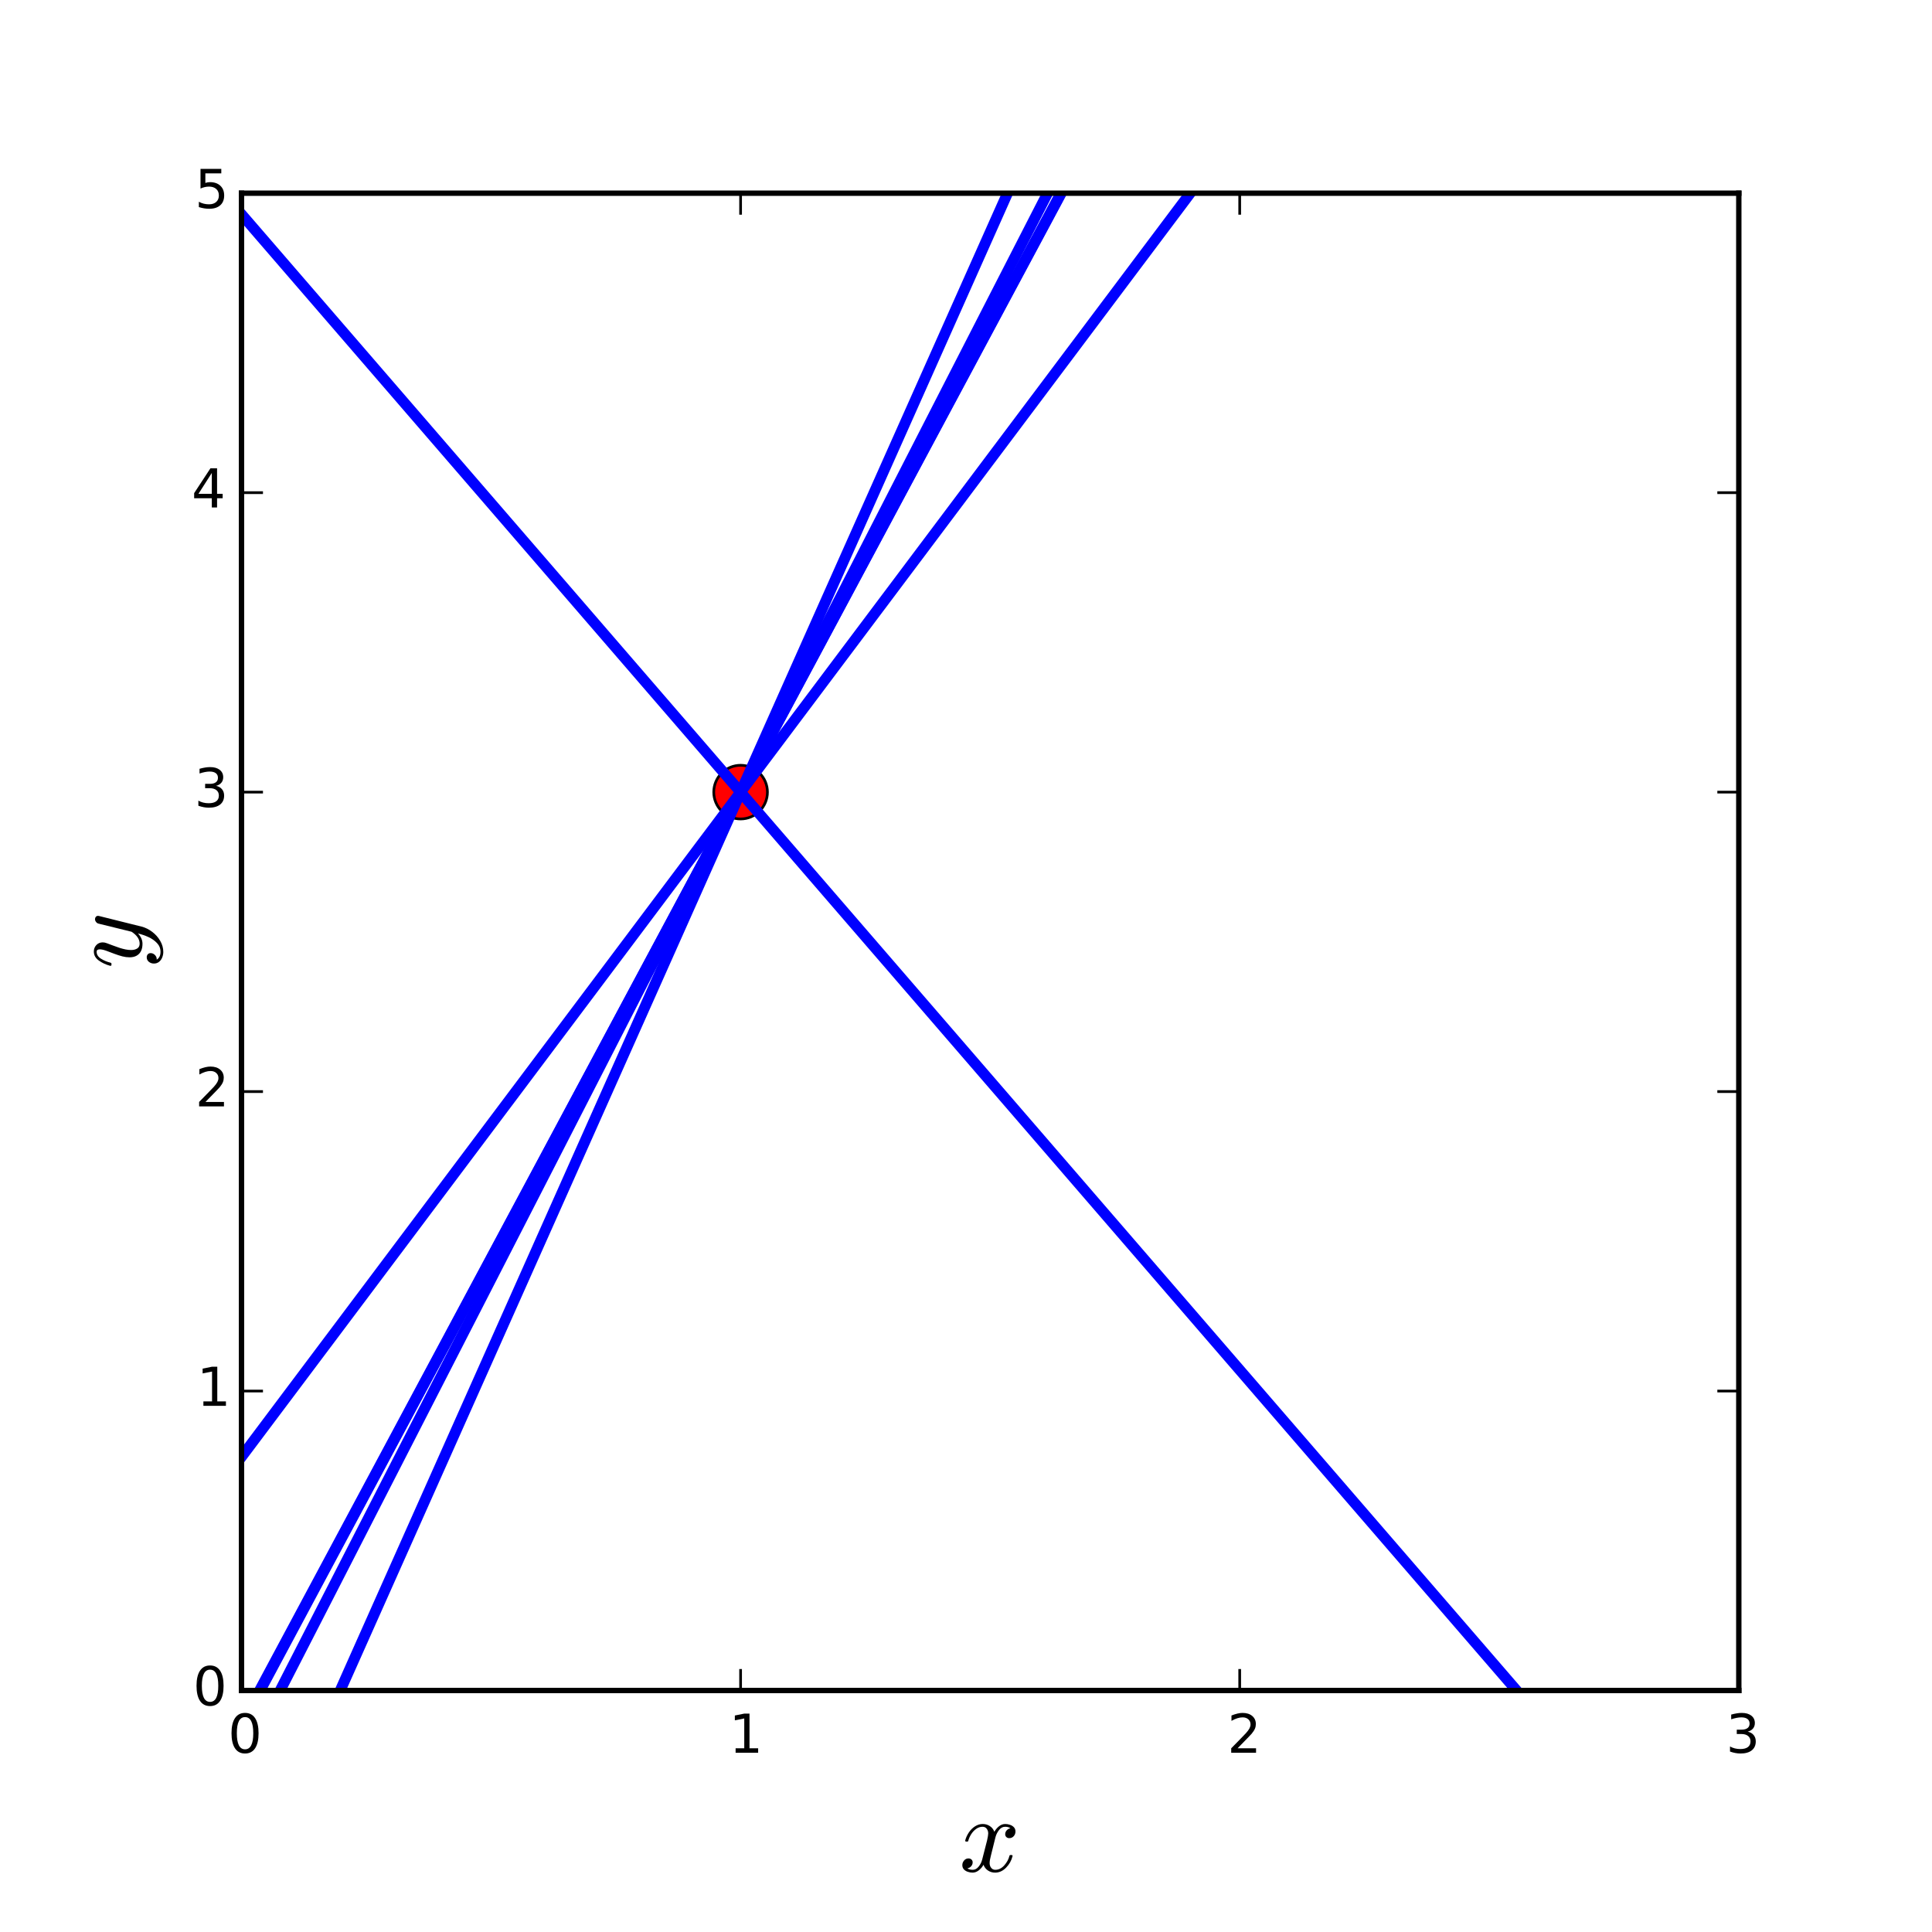
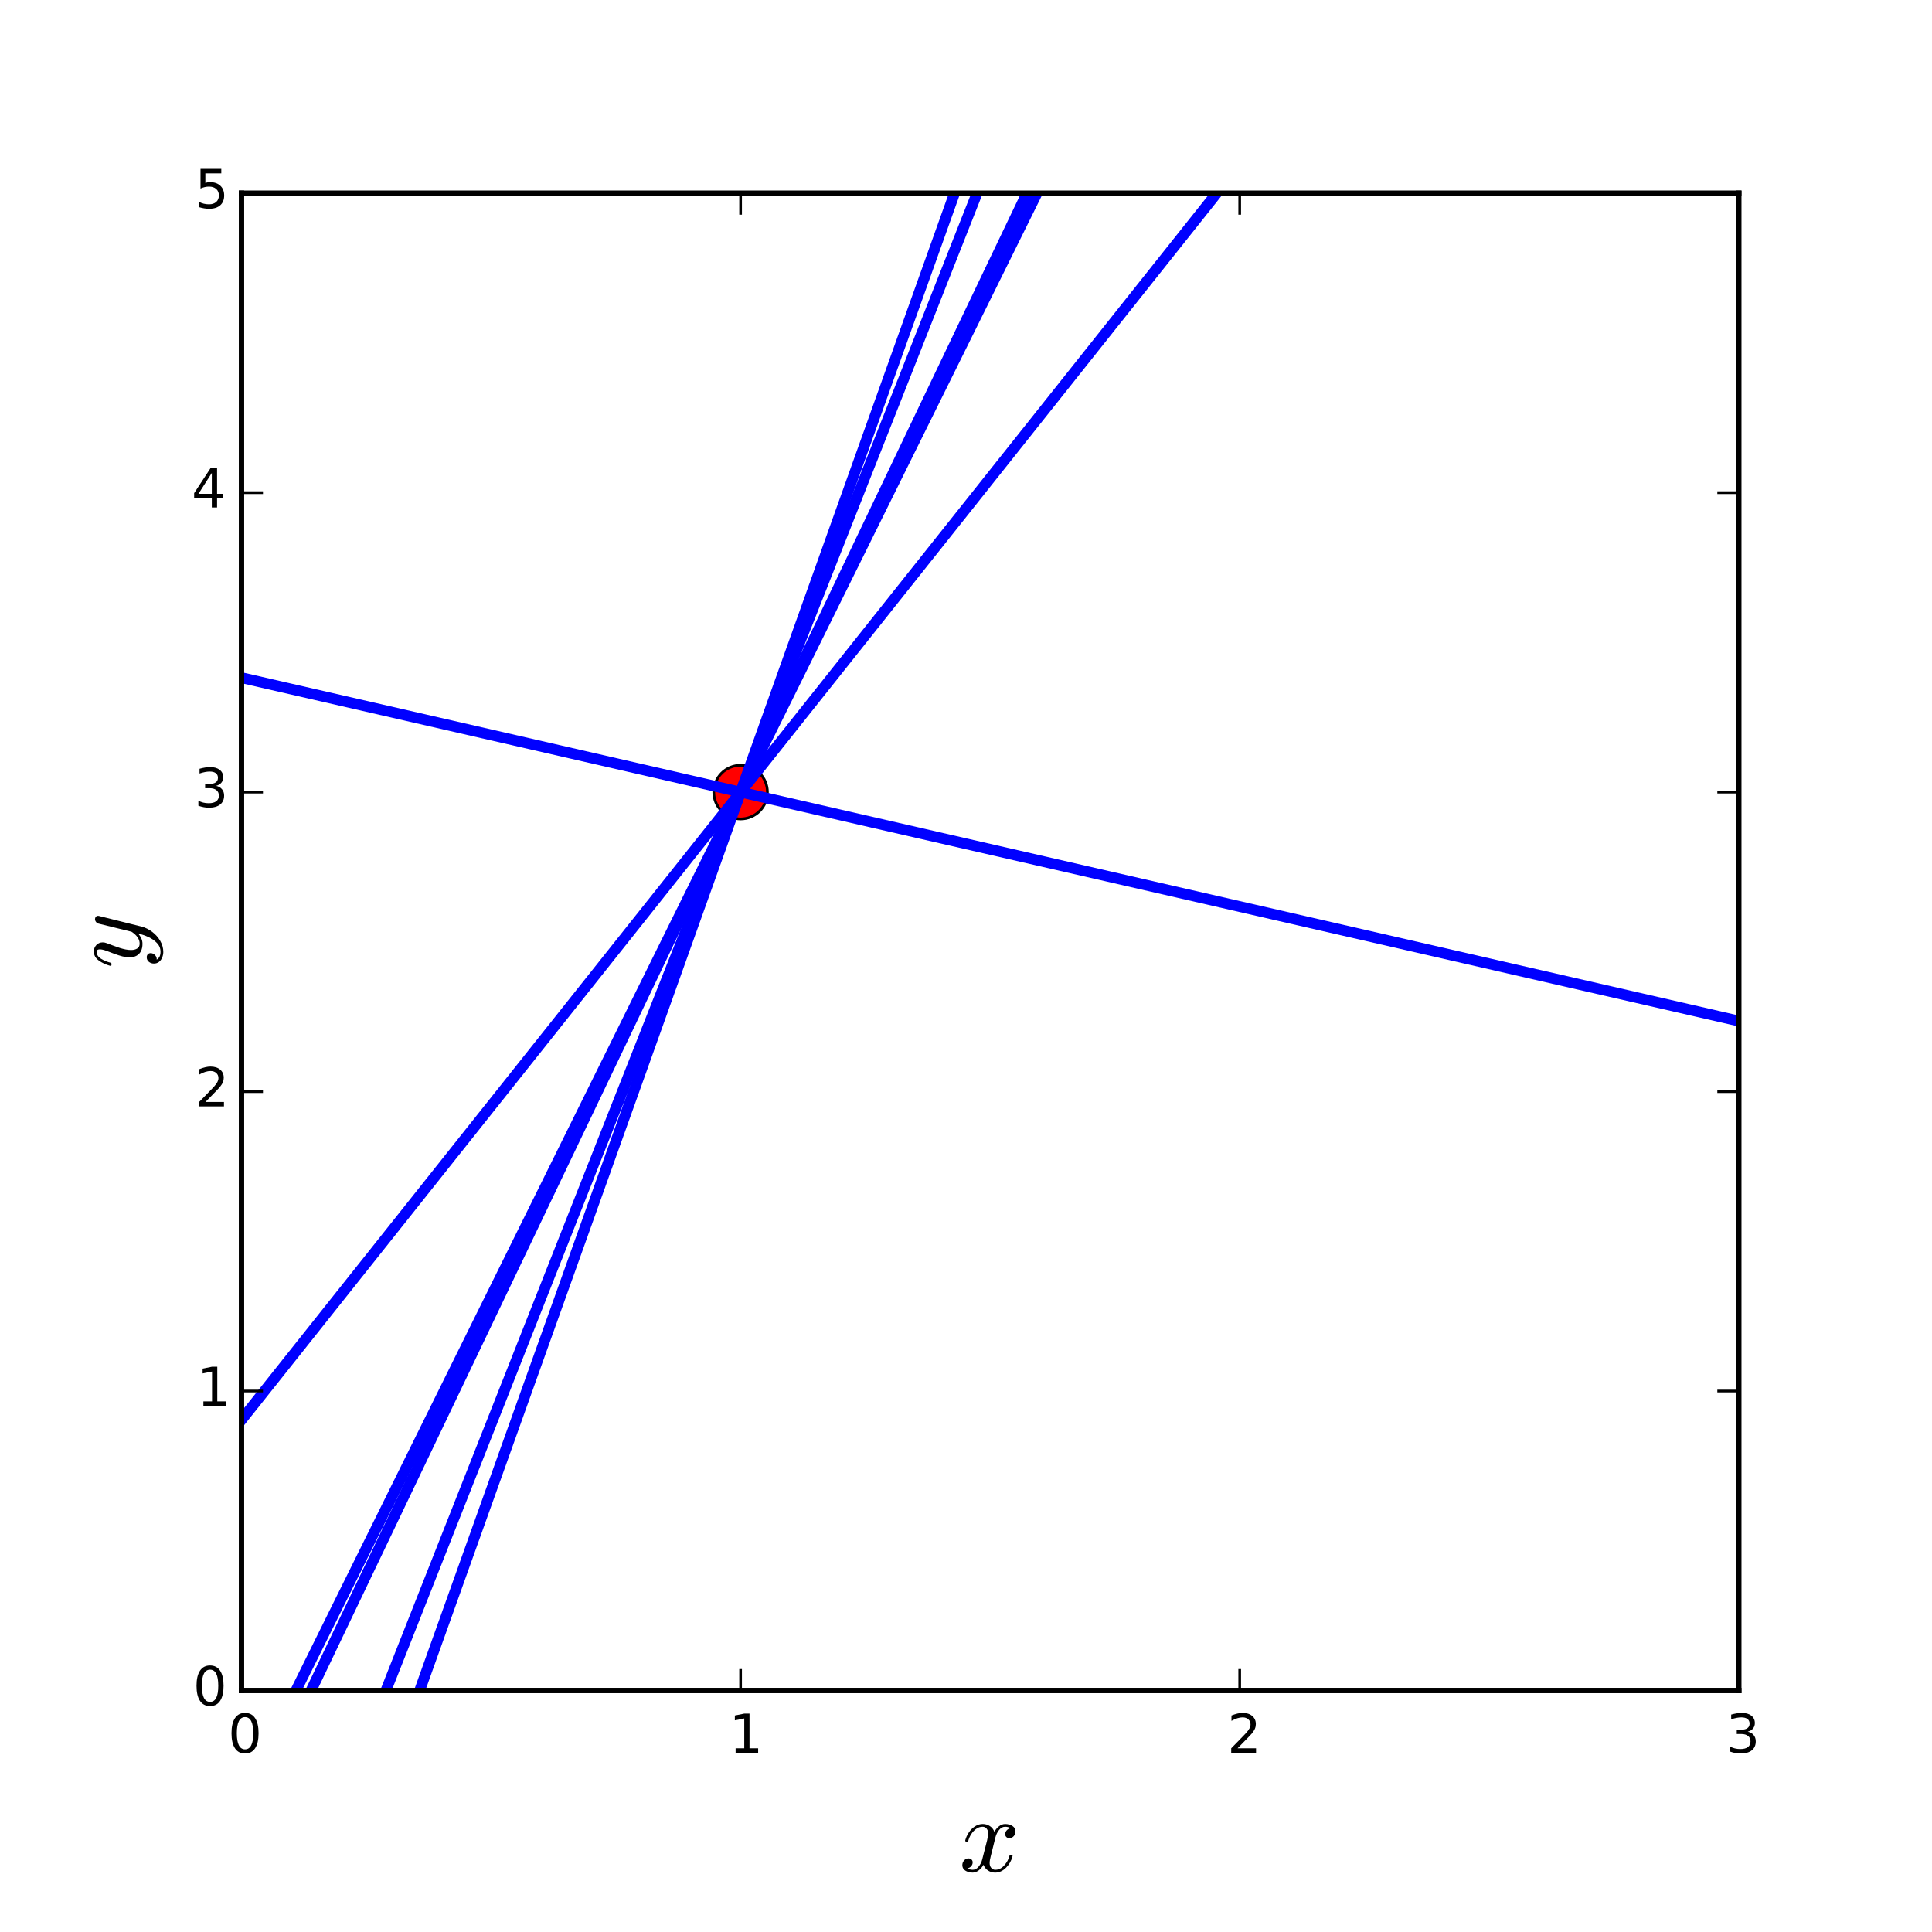
<svg xmlns="http://www.w3.org/2000/svg" xmlns:xlink="http://www.w3.org/1999/xlink" height="360pt" version="1.1" viewBox="0 0 360 360" width="360pt">
  <defs>
    <style type="text/css">
*{stroke-linecap:butt;stroke-linejoin:round;}
  </style>
  </defs>
  <g id="figure_1">
    <g id="patch_1">
      <path d=" M0 360 L360 360 L360 0 L0 0 z " style="fill:#ffffff;" />
    </g>
    <g id="axes_1">
      <g id="patch_2">
        <path d=" M45 315 L324 315 L324 36 L45 36 z " style="fill:#ffffff;" />
      </g>
      <g id="line2d_1">
        <defs>
          <path d=" M0 5 C1.326 5 2.598 4.473 3.536 3.536 C4.473 2.598 5 1.326 5 0 C5 -1.326 4.473 -2.598 3.536 -3.536 C2.598 -4.473 1.326 -5 0 -5 C-1.326 -5 -2.598 -4.473 -3.536 -3.536 C-4.473 -2.598 -5 -1.326 -5 0 C-5 1.326 -4.473 2.598 -3.536 3.536 C-2.598 4.473 -1.326 5 0 5 z " id="m8056b39326" style="stroke:#000000;stroke-width:0.5;" />
        </defs>
        <g clip-path="url(#pd0c2820aef)">
          <use style="fill:#ff0000;stroke:#000000;stroke-width:0.5;" x="138.0" xlink:href="#m8056b39326" y="147.6" />
        </g>
      </g>
      <g id="line2d_2">
-         <path clip-path="url(#pd0c2820aef)" d=" M45 271.471 L249.566 -1" style="fill:none;stroke:#0000ff;stroke-linecap:square;stroke-width:2;" />
+         <path clip-path="url(#pd0c2820aef)" d=" M45 407.919 M61.762 361 L191.088 -1" style="fill:none;stroke:#0000ff;stroke-linecap:square;stroke-width:2;" />
      </g>
      <g id="line2d_3">
-         <path clip-path="url(#pd0c2820aef)" d=" M45 321.289 L217.566 -1" style="fill:none;stroke:#0000ff;stroke-linecap:square;stroke-width:2;" />
+         <path clip-path="url(#pd0c2820aef)" d=" M45 342.112 L209.048 -1" style="fill:none;stroke:#0000ff;stroke-linecap:square;stroke-width:2;" />
      </g>
      <g id="line2d_4">
-         <path clip-path="url(#pd0c2820aef)" d=" M45 39.934 L322.33 361" style="fill:none;stroke:#0000ff;stroke-linecap:square;stroke-width:2;" />
+         <path clip-path="url(#pd0c2820aef)" d=" M45 126.276 L324 190.249" style="fill:none;stroke:#0000ff;stroke-linecap:square;stroke-width:2;" />
      </g>
      <g id="line2d_5">
-         <path clip-path="url(#pd0c2820aef)" d=" M45 321.489 L217.475 -1" style="fill:none;stroke:#0000ff;stroke-linecap:square;stroke-width:2;" />
+         <path clip-path="url(#pd0c2820aef)" d=" M45 383.151 M53.746 361 L196.67 -1" style="fill:none;stroke:#0000ff;stroke-linecap:square;stroke-width:2;" />
      </g>
      <g id="line2d_6">
-         <path clip-path="url(#pd0c2820aef)" d=" M45 356.267 L204.229 -1" style="fill:none;stroke:#0000ff;stroke-linecap:square;stroke-width:2;" />
+         <path clip-path="url(#pd0c2820aef)" d=" M45 335.501 L211.548 -1" style="fill:none;stroke:#0000ff;stroke-linecap:square;stroke-width:2;" />
      </g>
      <g id="line2d_7">
-         <path clip-path="url(#pd0c2820aef)" d=" M45 329.037 L214.169 -1" style="fill:none;stroke:#0000ff;stroke-linecap:square;stroke-width:2;" />
+         <path clip-path="url(#pd0c2820aef)" d=" M45 264.579 L256.139 -1" style="fill:none;stroke:#0000ff;stroke-linecap:square;stroke-width:2;" />
      </g>
      <g id="patch_3">
        <path d=" M45 315 L45 36" style="fill:none;stroke:#000000;stroke-linecap:square;stroke-linejoin:miter;" />
      </g>
      <g id="patch_4">
        <path d=" M45 36 L324 36" style="fill:none;stroke:#000000;stroke-linecap:square;stroke-linejoin:miter;" />
      </g>
      <g id="patch_5">
        <path d=" M45 315 L324 315" style="fill:none;stroke:#000000;stroke-linecap:square;stroke-linejoin:miter;" />
      </g>
      <g id="patch_6">
        <path d=" M324 315 L324 36" style="fill:none;stroke:#000000;stroke-linecap:square;stroke-linejoin:miter;" />
      </g>
      <g id="matplotlib.axis_1">
        <g id="xtick_1">
          <g id="line2d_8">
            <defs>
              <path d=" M0 0 L0 -4" id="mc7db9fdffb" style="stroke:#000000;stroke-width:0.5;" />
            </defs>
            <g>
              <use style="stroke:#000000;stroke-width:0.5;" x="45.0" xlink:href="#mc7db9fdffb" y="315.0" />
            </g>
          </g>
          <g id="line2d_9">
            <defs>
              <path d=" M0 0 L0 4" id="m5a7d422ac3" style="stroke:#000000;stroke-width:0.5;" />
            </defs>
            <g>
              <use style="stroke:#000000;stroke-width:0.5;" x="45.0" xlink:href="#m5a7d422ac3" y="36.0" />
            </g>
          </g>
          <g id="text_1">
            <defs>
              <path d=" M31.781 66.406 Q24.172 66.406 20.328 58.906 Q16.5 51.422 16.5 36.375 Q16.5 21.391 20.328 13.891 Q24.172 6.391 31.781 6.391 Q39.453 6.391 43.281 13.891 Q47.125 21.391 47.125 36.375 Q47.125 51.422 43.281 58.906 Q39.453 66.406 31.781 66.406 M31.781 74.219 Q44.047 74.219 50.516 64.516 Q56.984 54.828 56.984 36.375 Q56.984 17.969 50.516 8.266 Q44.047 -1.422 31.781 -1.422 Q19.531 -1.422 13.062 8.266 Q6.594 17.969 6.594 36.375 Q6.594 54.828 13.062 64.516 Q19.531 74.219 31.781 74.219" id="BitstreamVeraSans-Roman-30" />
            </defs>
            <g transform="translate(42.48047 326.5984)scale(0.1 -0.1)">
              <use xlink:href="#BitstreamVeraSans-Roman-30" />
            </g>
          </g>
        </g>
        <g id="xtick_2">
          <g id="line2d_10">
            <g>
              <use style="stroke:#000000;stroke-width:0.5;" x="138.0" xlink:href="#mc7db9fdffb" y="315.0" />
            </g>
          </g>
          <g id="line2d_11">
            <g>
              <use style="stroke:#000000;stroke-width:0.5;" x="138.0" xlink:href="#m5a7d422ac3" y="36.0" />
            </g>
          </g>
          <g id="text_2">
            <defs>
              <path d=" M12.406 8.297 L28.516 8.297 L28.516 63.922 L10.984 60.406 L10.984 69.391 L28.422 72.906 L38.281 72.906 L38.281 8.297 L54.391 8.297 L54.391 0 L12.406 0 z " id="BitstreamVeraSans-Roman-31" />
            </defs>
            <g transform="translate(135.8297 326.5984)scale(0.1 -0.1)">
              <use xlink:href="#BitstreamVeraSans-Roman-31" />
            </g>
          </g>
        </g>
        <g id="xtick_3">
          <g id="line2d_12">
            <g>
              <use style="stroke:#000000;stroke-width:0.5;" x="231.0" xlink:href="#mc7db9fdffb" y="315.0" />
            </g>
          </g>
          <g id="line2d_13">
            <g>
              <use style="stroke:#000000;stroke-width:0.5;" x="231.0" xlink:href="#m5a7d422ac3" y="36.0" />
            </g>
          </g>
          <g id="text_3">
            <defs>
              <path d=" M19.188 8.297 L53.609 8.297 L53.609 0 L7.328 0 L7.328 8.297 Q12.938 14.109 22.625 23.891 Q32.328 33.688 34.812 36.531 Q39.547 41.844 41.422 45.531 Q43.312 49.219 43.312 52.781 Q43.312 58.594 39.234 62.25 Q35.156 65.922 28.609 65.922 Q23.969 65.922 18.812 64.312 Q13.672 62.703 7.812 59.422 L7.812 69.391 Q13.766 71.781 18.938 73 Q24.125 74.219 28.422 74.219 Q39.75 74.219 46.484 68.547 Q53.219 62.891 53.219 53.422 Q53.219 48.922 51.531 44.891 Q49.859 40.875 45.406 35.406 Q44.188 33.984 37.641 27.219 Q31.109 20.453 19.188 8.297" id="BitstreamVeraSans-Roman-32" />
            </defs>
            <g transform="translate(228.6859 326.5984)scale(0.1 -0.1)">
              <use xlink:href="#BitstreamVeraSans-Roman-32" />
            </g>
          </g>
        </g>
        <g id="xtick_4">
          <g id="line2d_14">
            <g>
              <use style="stroke:#000000;stroke-width:0.5;" x="324.0" xlink:href="#mc7db9fdffb" y="315.0" />
            </g>
          </g>
          <g id="line2d_15">
            <g>
              <use style="stroke:#000000;stroke-width:0.5;" x="324.0" xlink:href="#m5a7d422ac3" y="36.0" />
            </g>
          </g>
          <g id="text_4">
            <defs>
              <path d=" M40.578 39.312 Q47.656 37.797 51.625 33 Q55.609 28.219 55.609 21.188 Q55.609 10.406 48.188 4.484 Q40.766 -1.422 27.094 -1.422 Q22.516 -1.422 17.656 -0.516 Q12.797 0.391 7.625 2.203 L7.625 11.719 Q11.719 9.328 16.594 8.109 Q21.484 6.891 26.812 6.891 Q36.078 6.891 40.938 10.547 Q45.797 14.203 45.797 21.188 Q45.797 27.641 41.281 31.266 Q36.766 34.906 28.719 34.906 L20.219 34.906 L20.219 43.016 L29.109 43.016 Q36.375 43.016 40.234 45.922 Q44.094 48.828 44.094 54.297 Q44.094 59.906 40.109 62.906 Q36.141 65.922 28.719 65.922 Q24.656 65.922 20.016 65.031 Q15.375 64.156 9.812 62.312 L9.812 71.094 Q15.438 72.656 20.344 73.438 Q25.25 74.219 29.594 74.219 Q40.828 74.219 47.359 69.109 Q53.906 64.016 53.906 55.328 Q53.906 49.266 50.438 45.094 Q46.969 40.922 40.578 39.312" id="BitstreamVeraSans-Roman-33" />
            </defs>
            <g transform="translate(321.6008 326.5984)scale(0.1 -0.1)">
              <use xlink:href="#BitstreamVeraSans-Roman-33" />
            </g>
          </g>
        </g>
        <g id="text_5">
          <defs>
            <path d=" M7.812 2.875 Q9.578 1.516 12.797 1.516 Q15.922 1.516 18.312 4.516 Q20.703 7.516 21.578 11.078 L26.125 28.812 Q27.203 33.641 27.203 35.406 Q27.203 37.891 25.812 39.75 Q24.422 41.609 21.922 41.609 Q18.75 41.609 15.969 39.625 Q13.188 37.641 11.281 34.594 Q9.375 31.547 8.594 28.422 Q8.406 27.781 7.812 27.781 L6.594 27.781 Q5.812 27.781 5.812 28.719 L5.812 29 Q6.781 32.719 9.125 36.25 Q11.469 39.797 14.859 41.984 Q18.266 44.188 22.125 44.188 Q25.781 44.188 28.734 42.234 Q31.688 40.281 32.906 36.922 Q34.625 39.984 37.281 42.078 Q39.938 44.188 43.109 44.188 Q45.266 44.188 47.5 43.422 Q49.75 42.672 51.172 41.109 Q52.594 39.547 52.594 37.203 Q52.594 34.672 50.953 32.828 Q49.312 31 46.781 31 Q45.172 31 44.094 32.031 Q43.016 33.062 43.016 34.625 Q43.016 36.719 44.453 38.297 Q45.906 39.891 47.906 40.188 Q46.094 41.609 42.922 41.609 Q39.703 41.609 37.328 38.625 Q34.969 35.641 33.984 31.984 L29.594 14.312 Q28.516 10.297 28.516 7.719 Q28.516 5.172 29.953 3.344 Q31.391 1.516 33.797 1.516 Q38.484 1.516 42.156 5.641 Q45.844 9.766 47.016 14.703 Q47.219 15.281 47.797 15.281 L49.031 15.281 Q49.422 15.281 49.656 15.016 Q49.906 14.75 49.906 14.406 Q49.906 14.312 49.812 14.109 Q48.391 8.156 43.844 3.516 Q39.312 -1.125 33.594 -1.125 Q29.938 -1.125 26.984 0.844 Q24.031 2.828 22.797 6.203 Q21.234 3.266 18.469 1.062 Q15.719 -1.125 12.594 -1.125 Q10.453 -1.125 8.172 -0.359 Q5.906 0.391 4.484 1.953 Q3.078 3.516 3.078 5.906 Q3.078 8.25 4.703 10.172 Q6.344 12.109 8.797 12.109 Q10.453 12.109 11.578 11.109 Q12.703 10.109 12.703 8.5 Q12.703 6.391 11.297 4.828 Q9.906 3.266 7.812 2.875" id="Cmmi10-78" />
          </defs>
          <g transform="translate(178.7 348.875)scale(0.2 -0.2)">
            <use transform="translate(0.0 0.8125)" xlink:href="#Cmmi10-78" />
          </g>
        </g>
      </g>
      <g id="matplotlib.axis_2">
        <g id="ytick_1">
          <g id="line2d_16">
            <defs>
              <path d=" M0 0 L4 0" id="md7965d1ba0" style="stroke:#000000;stroke-width:0.5;" />
            </defs>
            <g>
              <use style="stroke:#000000;stroke-width:0.5;" x="45.0" xlink:href="#md7965d1ba0" y="315.0" />
            </g>
          </g>
          <g id="line2d_17">
            <defs>
              <path d=" M0 0 L-4 0" id="md9a1c1a7cd" style="stroke:#000000;stroke-width:0.5;" />
            </defs>
            <g>
              <use style="stroke:#000000;stroke-width:0.5;" x="324.0" xlink:href="#md9a1c1a7cd" y="315.0" />
            </g>
          </g>
          <g id="text_6">
            <g transform="translate(35.96094 317.7594)scale(0.1 -0.1)">
              <use xlink:href="#BitstreamVeraSans-Roman-30" />
            </g>
          </g>
        </g>
        <g id="ytick_2">
          <g id="line2d_18">
            <g>
              <use style="stroke:#000000;stroke-width:0.5;" x="45.0" xlink:href="#md7965d1ba0" y="259.2" />
            </g>
          </g>
          <g id="line2d_19">
            <g>
              <use style="stroke:#000000;stroke-width:0.5;" x="324.0" xlink:href="#md9a1c1a7cd" y="259.2" />
            </g>
          </g>
          <g id="text_7">
            <g transform="translate(36.65937 261.9594)scale(0.1 -0.1)">
              <use xlink:href="#BitstreamVeraSans-Roman-31" />
            </g>
          </g>
        </g>
        <g id="ytick_3">
          <g id="line2d_20">
            <g>
              <use style="stroke:#000000;stroke-width:0.5;" x="45.0" xlink:href="#md7965d1ba0" y="203.4" />
            </g>
          </g>
          <g id="line2d_21">
            <g>
              <use style="stroke:#000000;stroke-width:0.5;" x="324.0" xlink:href="#md9a1c1a7cd" y="203.4" />
            </g>
          </g>
          <g id="text_8">
            <g transform="translate(36.37188 206.1594)scale(0.1 -0.1)">
              <use xlink:href="#BitstreamVeraSans-Roman-32" />
            </g>
          </g>
        </g>
        <g id="ytick_4">
          <g id="line2d_22">
            <g>
              <use style="stroke:#000000;stroke-width:0.5;" x="45.0" xlink:href="#md7965d1ba0" y="147.6" />
            </g>
          </g>
          <g id="line2d_23">
            <g>
              <use style="stroke:#000000;stroke-width:0.5;" x="324.0" xlink:href="#md9a1c1a7cd" y="147.6" />
            </g>
          </g>
          <g id="text_9">
            <g transform="translate(36.20156 150.3594)scale(0.1 -0.1)">
              <use xlink:href="#BitstreamVeraSans-Roman-33" />
            </g>
          </g>
        </g>
        <g id="ytick_5">
          <g id="line2d_24">
            <g>
              <use style="stroke:#000000;stroke-width:0.5;" x="45.0" xlink:href="#md7965d1ba0" y="91.8" />
            </g>
          </g>
          <g id="line2d_25">
            <g>
              <use style="stroke:#000000;stroke-width:0.5;" x="324.0" xlink:href="#md9a1c1a7cd" y="91.8" />
            </g>
          </g>
          <g id="text_10">
            <defs>
              <path d=" M37.797 64.312 L12.891 25.391 L37.797 25.391 z  M35.203 72.906 L47.609 72.906 L47.609 25.391 L58.016 25.391 L58.016 17.188 L47.609 17.188 L47.609 0 L37.797 0 L37.797 17.188 L4.891 17.188 L4.891 26.703 z " id="BitstreamVeraSans-Roman-34" />
            </defs>
            <g transform="translate(35.6875 94.55938)scale(0.1 -0.1)">
              <use xlink:href="#BitstreamVeraSans-Roman-34" />
            </g>
          </g>
        </g>
        <g id="ytick_6">
          <g id="line2d_26">
            <g>
              <use style="stroke:#000000;stroke-width:0.5;" x="45.0" xlink:href="#md7965d1ba0" y="36.0" />
            </g>
          </g>
          <g id="line2d_27">
            <g>
              <use style="stroke:#000000;stroke-width:0.5;" x="324.0" xlink:href="#md9a1c1a7cd" y="36.0" />
            </g>
          </g>
          <g id="text_11">
            <defs>
              <path d=" M10.797 72.906 L49.516 72.906 L49.516 64.594 L19.828 64.594 L19.828 46.734 Q21.969 47.469 24.109 47.828 Q26.266 48.188 28.422 48.188 Q40.625 48.188 47.75 41.5 Q54.891 34.812 54.891 23.391 Q54.891 11.625 47.562 5.094 Q40.234 -1.422 26.906 -1.422 Q22.312 -1.422 17.547 -0.641 Q12.797 0.141 7.719 1.703 L7.719 11.625 Q12.109 9.234 16.797 8.062 Q21.484 6.891 26.703 6.891 Q35.156 6.891 40.078 11.328 Q45.016 15.766 45.016 23.391 Q45.016 31 40.078 35.438 Q35.156 39.891 26.703 39.891 Q22.75 39.891 18.812 39.016 Q14.891 38.141 10.797 36.281 z " id="BitstreamVeraSans-Roman-35" />
            </defs>
            <g transform="translate(36.28281 38.75937)scale(0.1 -0.1)">
              <use xlink:href="#BitstreamVeraSans-Roman-35" />
            </g>
          </g>
        </g>
        <g id="text_12">
          <defs>
            <path d=" M8.406 -14.312 Q10.5 -17.922 15.719 -17.922 Q20.453 -17.922 23.922 -14.594 Q27.391 -11.281 29.516 -6.562 Q31.641 -1.859 32.812 3.078 Q28.375 -1.125 23.188 -1.125 Q19.234 -1.125 16.453 0.234 Q13.672 1.609 12.125 4.312 Q10.594 7.031 10.594 10.891 Q10.594 14.156 11.469 17.594 Q12.359 21.047 13.938 25.266 Q15.531 29.5 16.703 32.625 Q18.016 36.281 18.016 38.625 Q18.016 41.609 15.828 41.609 Q11.859 41.609 9.297 37.531 Q6.734 33.453 5.516 28.422 Q5.328 27.781 4.688 27.781 L3.516 27.781 Q2.688 27.781 2.688 28.719 L2.688 29 Q4.297 34.969 7.609 39.578 Q10.938 44.188 16.016 44.188 Q19.578 44.188 22.047 41.844 Q24.516 39.5 24.516 35.891 Q24.516 34.031 23.688 31.984 Q23.25 30.766 21.688 26.656 Q20.125 22.562 19.281 19.875 Q18.453 17.188 17.922 14.594 Q17.391 12.016 17.391 9.422 Q17.391 6.109 18.797 3.812 Q20.219 1.516 23.297 1.516 Q29.5 1.516 34.422 9.078 L42 39.891 Q42.328 41.219 43.547 42.156 Q44.781 43.109 46.188 43.109 Q47.406 43.109 48.312 42.328 Q49.219 41.547 49.219 40.281 Q49.219 39.703 49.125 39.5 L39.203 -0.297 Q37.891 -5.422 34.375 -10.109 Q30.859 -14.797 25.906 -17.656 Q20.953 -20.516 15.578 -20.516 Q12.984 -20.516 10.438 -19.5 Q7.906 -18.5 6.344 -16.5 Q4.781 -14.5 4.781 -11.812 Q4.781 -9.078 6.391 -7.078 Q8.016 -5.078 10.688 -5.078 Q12.312 -5.078 13.406 -6.078 Q14.5 -7.078 14.5 -8.688 Q14.5 -10.984 12.781 -12.688 Q11.078 -14.406 8.797 -14.406 Q8.688 -14.359 8.594 -14.328 Q8.5 -14.312 8.406 -14.312" id="Cmmi10-79" />
          </defs>
          <g transform="translate(26.4875 180.5)rotate(-90.0)scale(0.2 -0.2)">
            <use transform="translate(0.0 0.8125)" xlink:href="#Cmmi10-79" />
          </g>
        </g>
      </g>
    </g>
  </g>
  <defs>
    <clipPath id="pd0c2820aef">
      <rect height="279.0" width="279.0" x="45.0" y="36.0" />
    </clipPath>
  </defs>
</svg>
